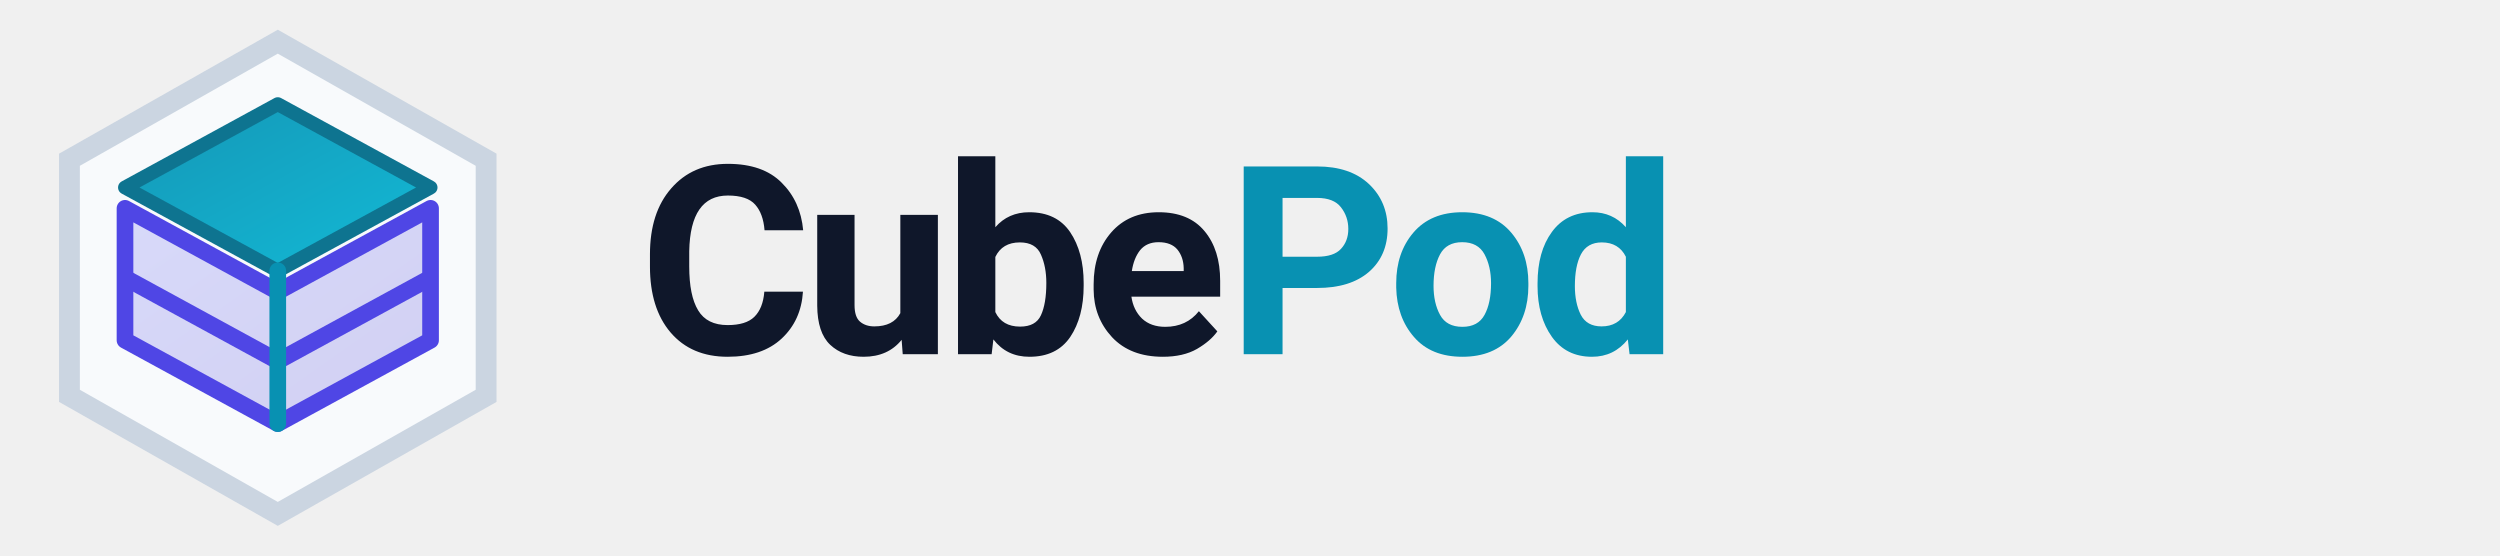
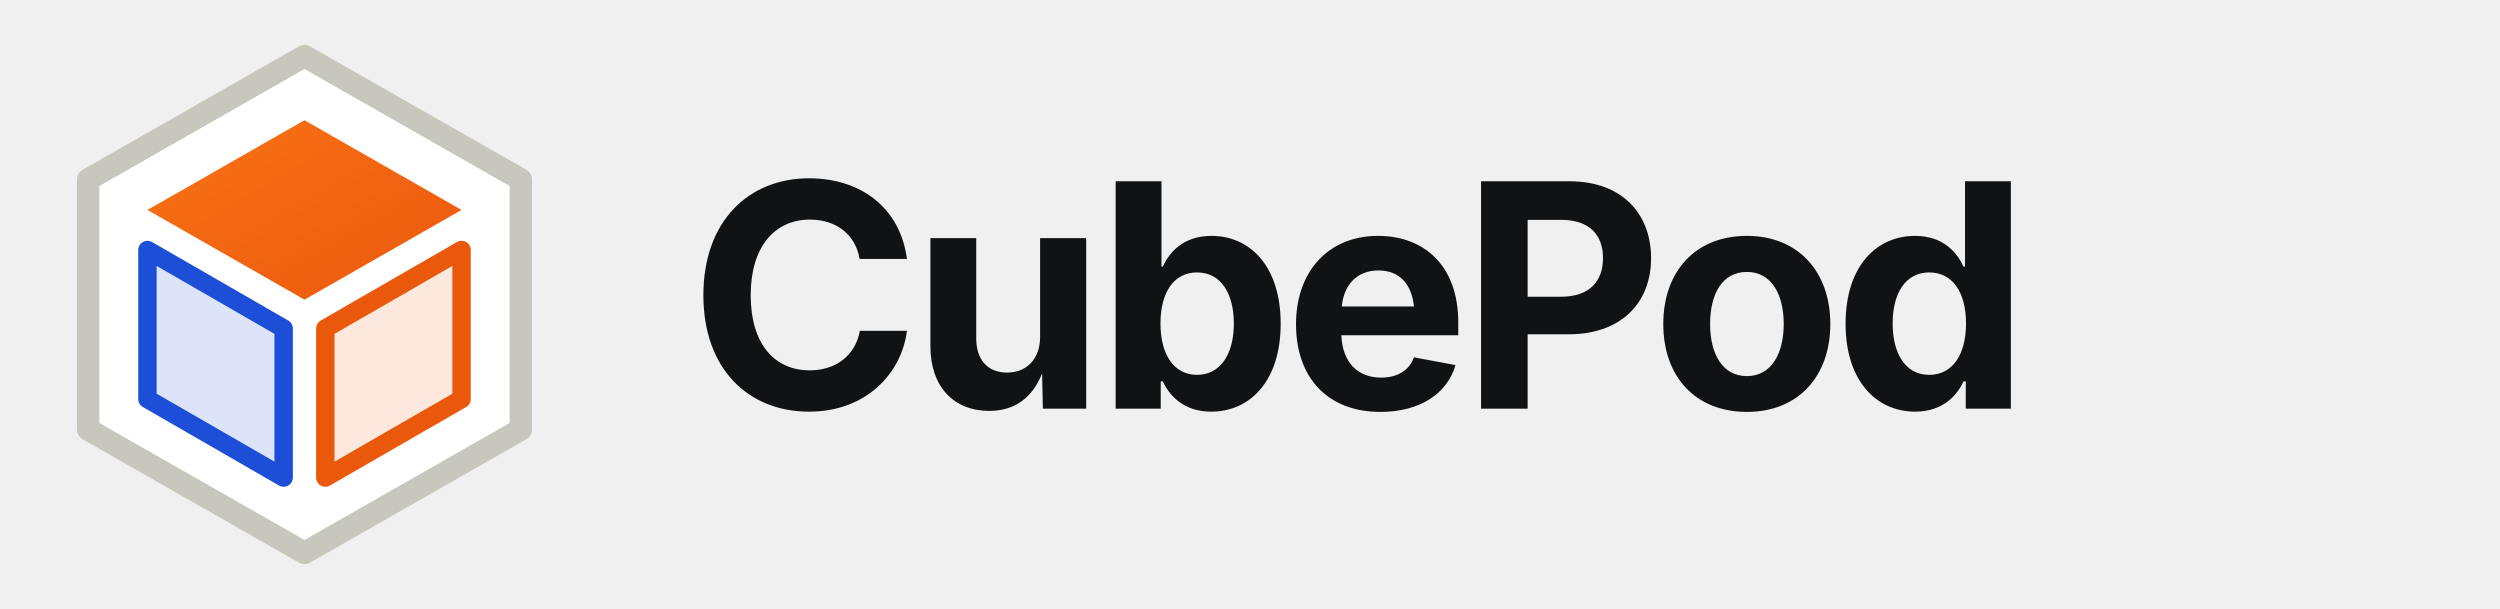
- <svg xmlns="http://www.w3.org/2000/svg" viewBox="0 0 180 40" width="180" height="40" fill="none">
+ <svg xmlns="http://www.w3.org/2000/svg" viewBox="0 0 156 38" width="156" height="38" fill="none">
  <defs>
-     <linearGradient id="cp-cyan-light" x1="0%" y1="0%" x2="100%" y2="100%">
-       <stop offset="0%" stop-color="#0891b2" />
-       <stop offset="100%" stop-color="#06b6d4" />
-     </linearGradient>
-     <linearGradient id="cp-indigo-light" x1="0%" y1="0%" x2="100%" y2="100%">
-       <stop offset="0%" stop-color="#6366f1" />
-       <stop offset="100%" stop-color="#4338ca" />
+     <linearGradient id="cp-copper-light" x1="0%" y1="0%" x2="100%" y2="100%">
+       <stop offset="0%" stop-color="#f97316" />
+       <stop offset="100%" stop-color="#ea580c" />
    </linearGradient>
  </defs>
-   <polygon points="20,3 35,11.5 35,28.5 20,37 5,28.5 5,11.5" stroke="#cbd5e1" stroke-width="1.5" fill="#f8fafc" />
-   <polygon points="20,21 31,15 31,24.5 20,30.5 9,24.5 9,15" fill="url(#cp-indigo-light)" fill-opacity="0.22" stroke="#4f46e5" stroke-width="1.2" stroke-linejoin="round" />
-   <polyline points="9,20 20,26 31,20" stroke="#4f46e5" stroke-width="1.2" stroke-linejoin="round" fill="none" />
-   <polygon points="20,7.5 31,13.5 20,19.5 9,13.5" fill="url(#cp-cyan-light)" fill-opacity="0.95" stroke="#0e7490" stroke-width="1" stroke-linejoin="round" />
-   <polyline points="20,19.5 20,30.5" stroke="#0891b2" stroke-width="1.2" stroke-linecap="round" />
-   <text x="46" y="25.5" font-family="ui-sans-serif, system-ui, -apple-system, BlinkMacSystemFont, 'Segoe UI', Roboto, sans-serif" font-size="19" font-weight="700" letter-spacing="-0.03em" fill="#0f172a">Cube<tspan fill="#0891b2">Pod</tspan>
-   </text>
+   <polygon points="19,3.5 32.5,11.2 32.5,26.8 19,34.5 5.5,26.8 5.5,11.2" fill="#ffffff" stroke="#c8c7be" stroke-width="1.4" stroke-linejoin="round" />
+   <polygon points="19,7.5 28.8,13.1 19,18.7 9.2,13.1" fill="url(#cp-copper-light)" />
+   <polygon points="9.2,15.6 17.7,20.5 17.7,29.8 9.2,24.9" fill="#1d4ed8" fill-opacity="0.15" stroke="#1d4ed8" stroke-width="1.15" stroke-linejoin="round" />
+   <polygon points="28.8,15.6 20.3,20.5 20.3,29.8 28.8,24.9" fill="#ea580c" fill-opacity="0.14" stroke="#ea580c" stroke-width="1.15" stroke-linejoin="round" />
+   <text x="43" y="25.5" font-family="'Plus Jakarta Sans', 'Inter', ui-sans-serif, system-ui, -apple-system, sans-serif" font-size="19.5" font-weight="700" letter-spacing="-0.03em" fill="#111214">CubePod</text>
</svg>
